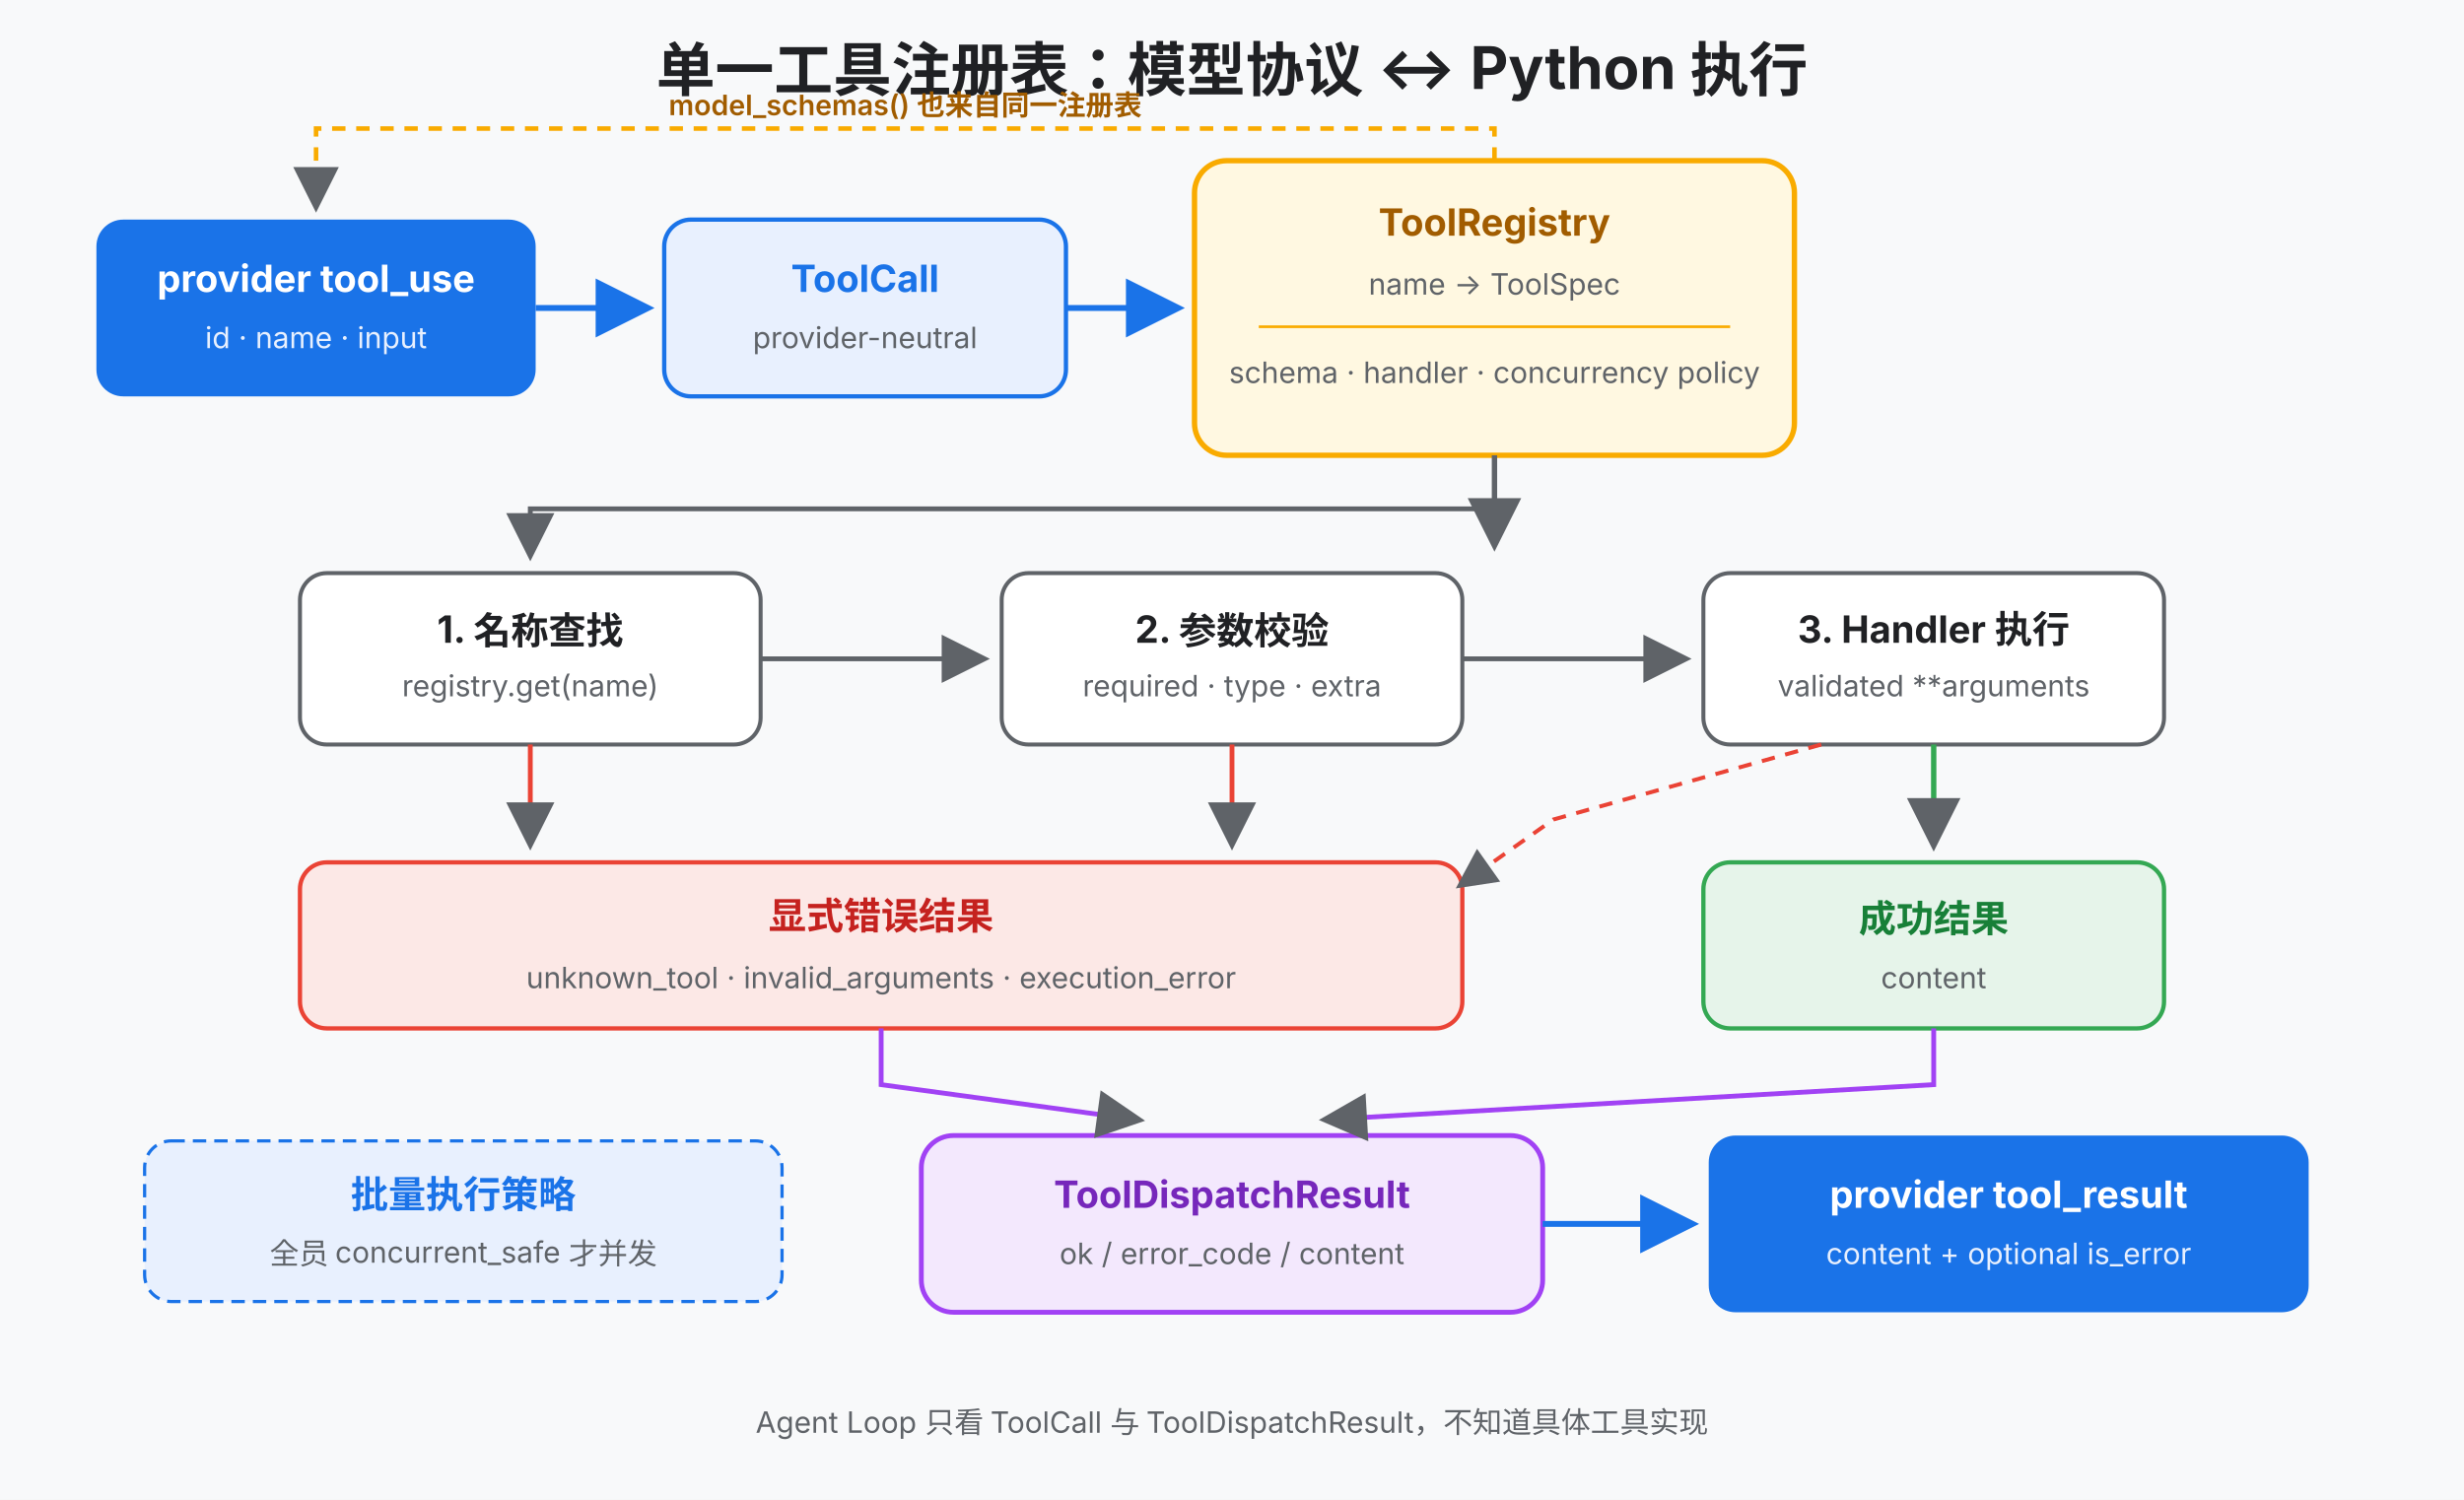
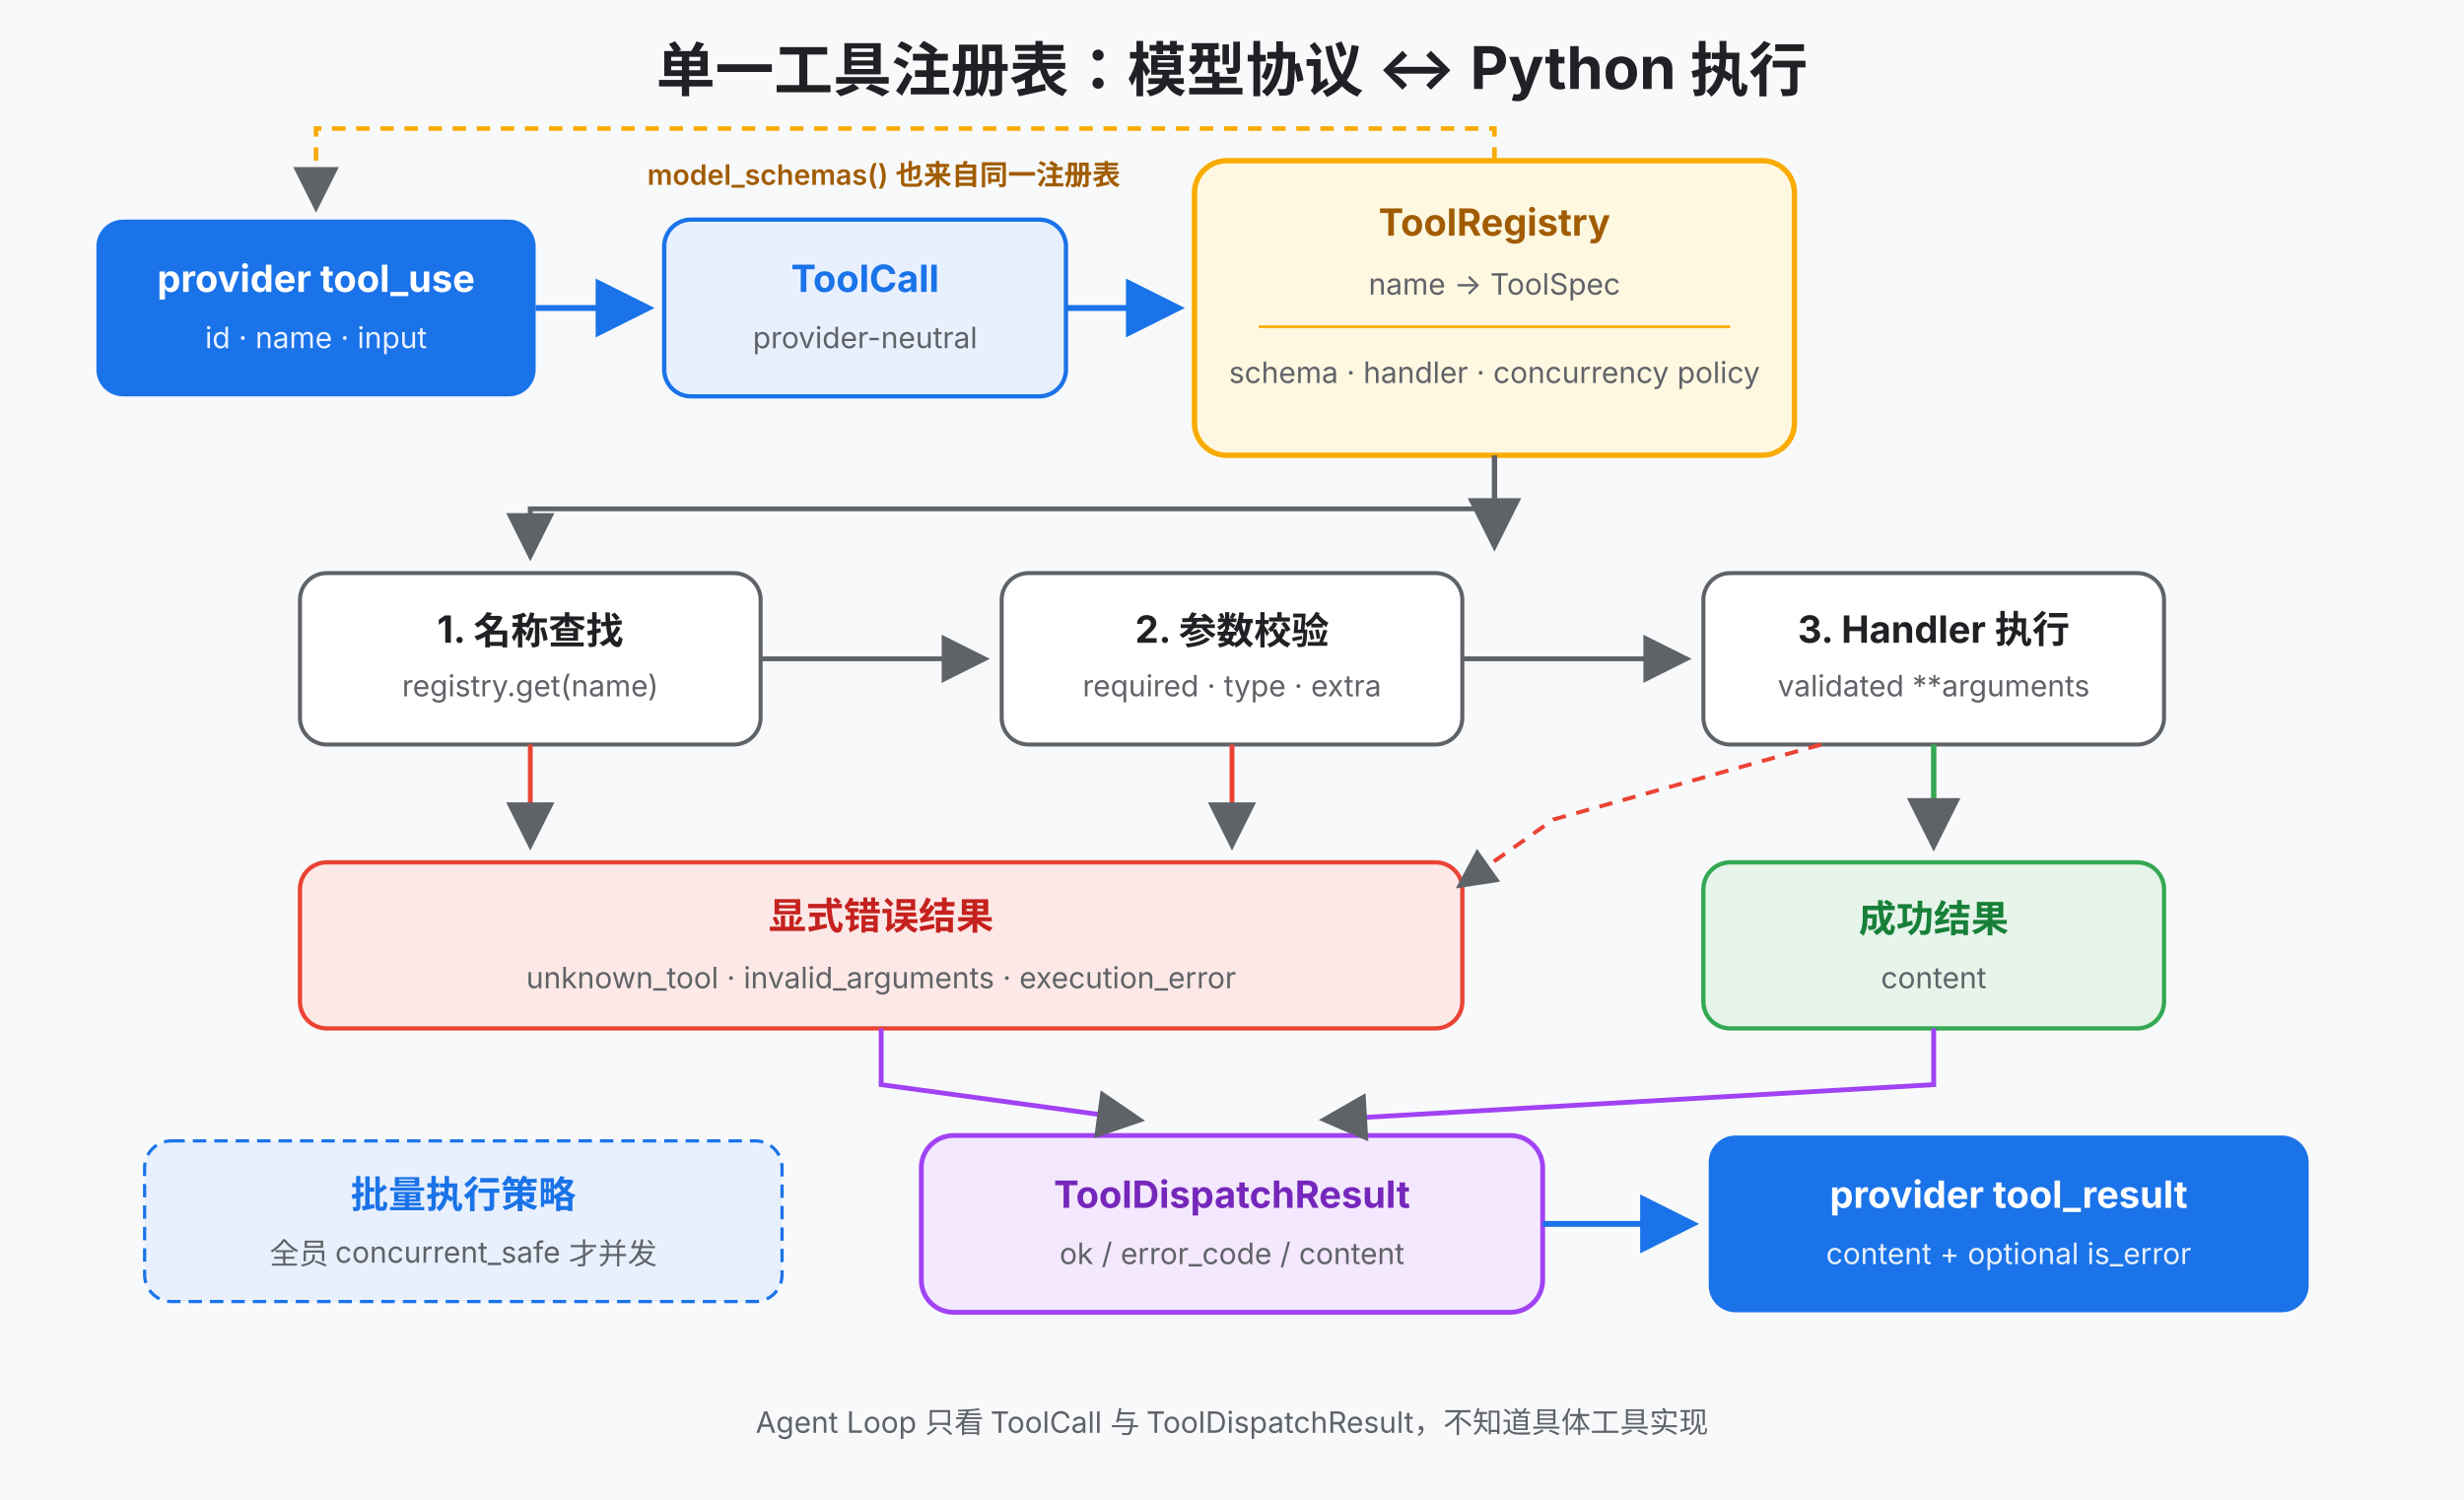
<svg xmlns="http://www.w3.org/2000/svg" viewBox="0 0 920 560" font-family="-apple-system, BlinkMacSystemFont, 'Segoe UI', sans-serif">
  <defs>
    <marker id="arrow-blue" markerWidth="10" markerHeight="10" refX="8" refY="5" orient="auto">
      <path d="M0,0 L10,5 L0,10 z" fill="#1a73e8" />
    </marker>
    <marker id="arrow-gray" markerWidth="10" markerHeight="10" refX="8" refY="5" orient="auto">
      <path d="M0,0 L10,5 L0,10 z" fill="#5f6368" />
    </marker>
    <style>
      .title { font-size: 22px; font-weight: 700; fill: #202124; }
      .node-title { font-size: 14px; font-weight: 700; }
      .node-sub { font-size: 11px; }
      .edge-label { font-size: 10.5px; font-weight: 600; }
      .hint { font-size: 11px; fill: #5f6368; }
    </style>
  </defs>
  <rect width="920" height="560" fill="#f8f9fa" />
  <text x="460" y="34" text-anchor="middle" class="title">单一工具注册表：模型协议 ↔ Python 执行</text>
  <rect x="36" y="82" width="164" height="66" rx="10" fill="#1a73e8" />
  <text x="118" y="109" text-anchor="middle" class="node-title" fill="#ffffff">provider tool_use</text>
  <text x="118" y="130" text-anchor="middle" class="node-sub" fill="#e8f0fe">id · name · input</text>
  <line x1="200" y1="115" x2="240" y2="115" stroke="#1a73e8" stroke-width="2.2" marker-end="url(#arrow-blue)" />
  <rect x="248" y="82" width="150" height="66" rx="10" fill="#e8f0fe" stroke="#1a73e8" stroke-width="1.6" />
  <text x="323" y="109" text-anchor="middle" class="node-title" fill="#1a73e8">ToolCall</text>
  <text x="323" y="130" text-anchor="middle" class="node-sub" fill="#5f6368">provider-neutral</text>
  <line x1="398" y1="115" x2="438" y2="115" stroke="#1a73e8" stroke-width="2.2" marker-end="url(#arrow-blue)" />
  <rect x="446" y="60" width="224" height="110" rx="12" fill="#fff8e1" stroke="#f9ab00" stroke-width="2" />
  <text x="558" y="88" text-anchor="middle" class="node-title" fill="#a15c00">ToolRegistry</text>
  <text x="558" y="110" text-anchor="middle" class="node-sub" fill="#5f6368">name → ToolSpec</text>
  <line x1="470" y1="122" x2="646" y2="122" stroke="#f9ab00" stroke-width="1" />
  <text x="558" y="143" text-anchor="middle" class="node-sub" fill="#5f6368">schema · handler · concurrency policy</text>
  <path d="M558 60 L558 48 L118 48 L118 76" fill="none" stroke="#f9ab00" stroke-width="1.7" stroke-dasharray="5,4" marker-end="url(#arrow-gray)" />
-   <text x="338" y="43" text-anchor="middle" class="edge-label" fill="#a15c00">model_schemas() 也来自同一注册表</text>
+   <text x="330" y="69" text-anchor="middle" class="edge-label" fill="#a15c00">model_schemas() 也来自同一注册表</text>
  <line x1="558" y1="170" x2="558" y2="202" stroke="#5f6368" stroke-width="2" marker-end="url(#arrow-gray)" />
  <rect x="112" y="214" width="172" height="64" rx="10" fill="#ffffff" stroke="#5f6368" stroke-width="1.5" />
  <text x="198" y="240" text-anchor="middle" class="node-title" fill="#202124">1. 名称查找</text>
  <text x="198" y="260" text-anchor="middle" class="node-sub" fill="#5f6368">registry.get(name)</text>
  <rect x="374" y="214" width="172" height="64" rx="10" fill="#ffffff" stroke="#5f6368" stroke-width="1.5" />
  <text x="460" y="240" text-anchor="middle" class="node-title" fill="#202124">2. 参数校验</text>
  <text x="460" y="260" text-anchor="middle" class="node-sub" fill="#5f6368">required · type · extra</text>
  <rect x="636" y="214" width="172" height="64" rx="10" fill="#ffffff" stroke="#5f6368" stroke-width="1.5" />
  <text x="722" y="240" text-anchor="middle" class="node-title" fill="#202124">3. Handler 执行</text>
  <text x="722" y="260" text-anchor="middle" class="node-sub" fill="#5f6368">validated **arguments</text>
  <line x1="284" y1="246" x2="366" y2="246" stroke="#5f6368" stroke-width="1.8" marker-end="url(#arrow-gray)" />
  <line x1="546" y1="246" x2="628" y2="246" stroke="#5f6368" stroke-width="1.8" marker-end="url(#arrow-gray)" />
  <path d="M558 202 L558 190 L198 190 L198 206" fill="none" stroke="#5f6368" stroke-width="1.8" marker-end="url(#arrow-gray)" />
  <rect x="636" y="322" width="172" height="62" rx="10" fill="#e6f4ea" stroke="#34a853" stroke-width="1.6" />
  <text x="722" y="348" text-anchor="middle" class="node-title" fill="#188038">成功结果</text>
  <text x="722" y="369" text-anchor="middle" class="node-sub" fill="#5f6368">content</text>
  <line x1="722" y1="278" x2="722" y2="314" stroke="#34a853" stroke-width="2" marker-end="url(#arrow-gray)" />
  <rect x="112" y="322" width="434" height="62" rx="10" fill="#fce8e6" stroke="#ea4335" stroke-width="1.6" />
  <text x="329" y="347" text-anchor="middle" class="node-title" fill="#c5221f">显式错误结果</text>
  <text x="329" y="369" text-anchor="middle" class="node-sub" fill="#5f6368">unknown_tool · invalid_arguments · execution_error</text>
  <path d="M198 278 L198 314" fill="none" stroke="#ea4335" stroke-width="1.8" marker-end="url(#arrow-gray)" />
  <path d="M460 278 L460 314" fill="none" stroke="#ea4335" stroke-width="1.8" marker-end="url(#arrow-gray)" />
  <path d="M680 278 L580 306 L546 330" fill="none" stroke="#ea4335" stroke-width="1.5" stroke-dasharray="5,4" marker-end="url(#arrow-gray)" />
  <rect x="344" y="424" width="232" height="66" rx="12" fill="#f3e8fd" stroke="#a142f4" stroke-width="1.8" />
  <text x="460" y="451" text-anchor="middle" class="node-title" fill="#7627bb">ToolDispatchResult</text>
  <text x="460" y="472" text-anchor="middle" class="node-sub" fill="#5f6368">ok / error_code / content</text>
  <path d="M329 384 L329 405 L424 418" fill="none" stroke="#a142f4" stroke-width="1.8" marker-end="url(#arrow-gray)" />
  <path d="M722 384 L722 405 L496 418" fill="none" stroke="#a142f4" stroke-width="1.8" marker-end="url(#arrow-gray)" />
  <line x1="576" y1="457" x2="630" y2="457" stroke="#1a73e8" stroke-width="2.2" marker-end="url(#arrow-blue)" />
  <rect x="638" y="424" width="224" height="66" rx="10" fill="#1a73e8" />
  <text x="750" y="451" text-anchor="middle" class="node-title" fill="#ffffff">provider tool_result</text>
  <text x="750" y="472" text-anchor="middle" class="node-sub" fill="#e8f0fe">content + optional is_error</text>
  <rect x="54" y="426" width="238" height="60" rx="10" fill="#e8f0fe" stroke="#1a73e8" stroke-width="1.2" stroke-dasharray="5,3" />
  <text x="173" y="451" text-anchor="middle" class="node-title" fill="#1a73e8">批量执行策略</text>
  <text x="173" y="472" text-anchor="middle" class="node-sub" fill="#5f6368">全员 concurrent_safe 才并发</text>
  <text x="460" y="535" text-anchor="middle" class="hint">Agent Loop 只看 ToolCall 与 ToolDispatchResult，不知道具体工具实现</text>
</svg>
